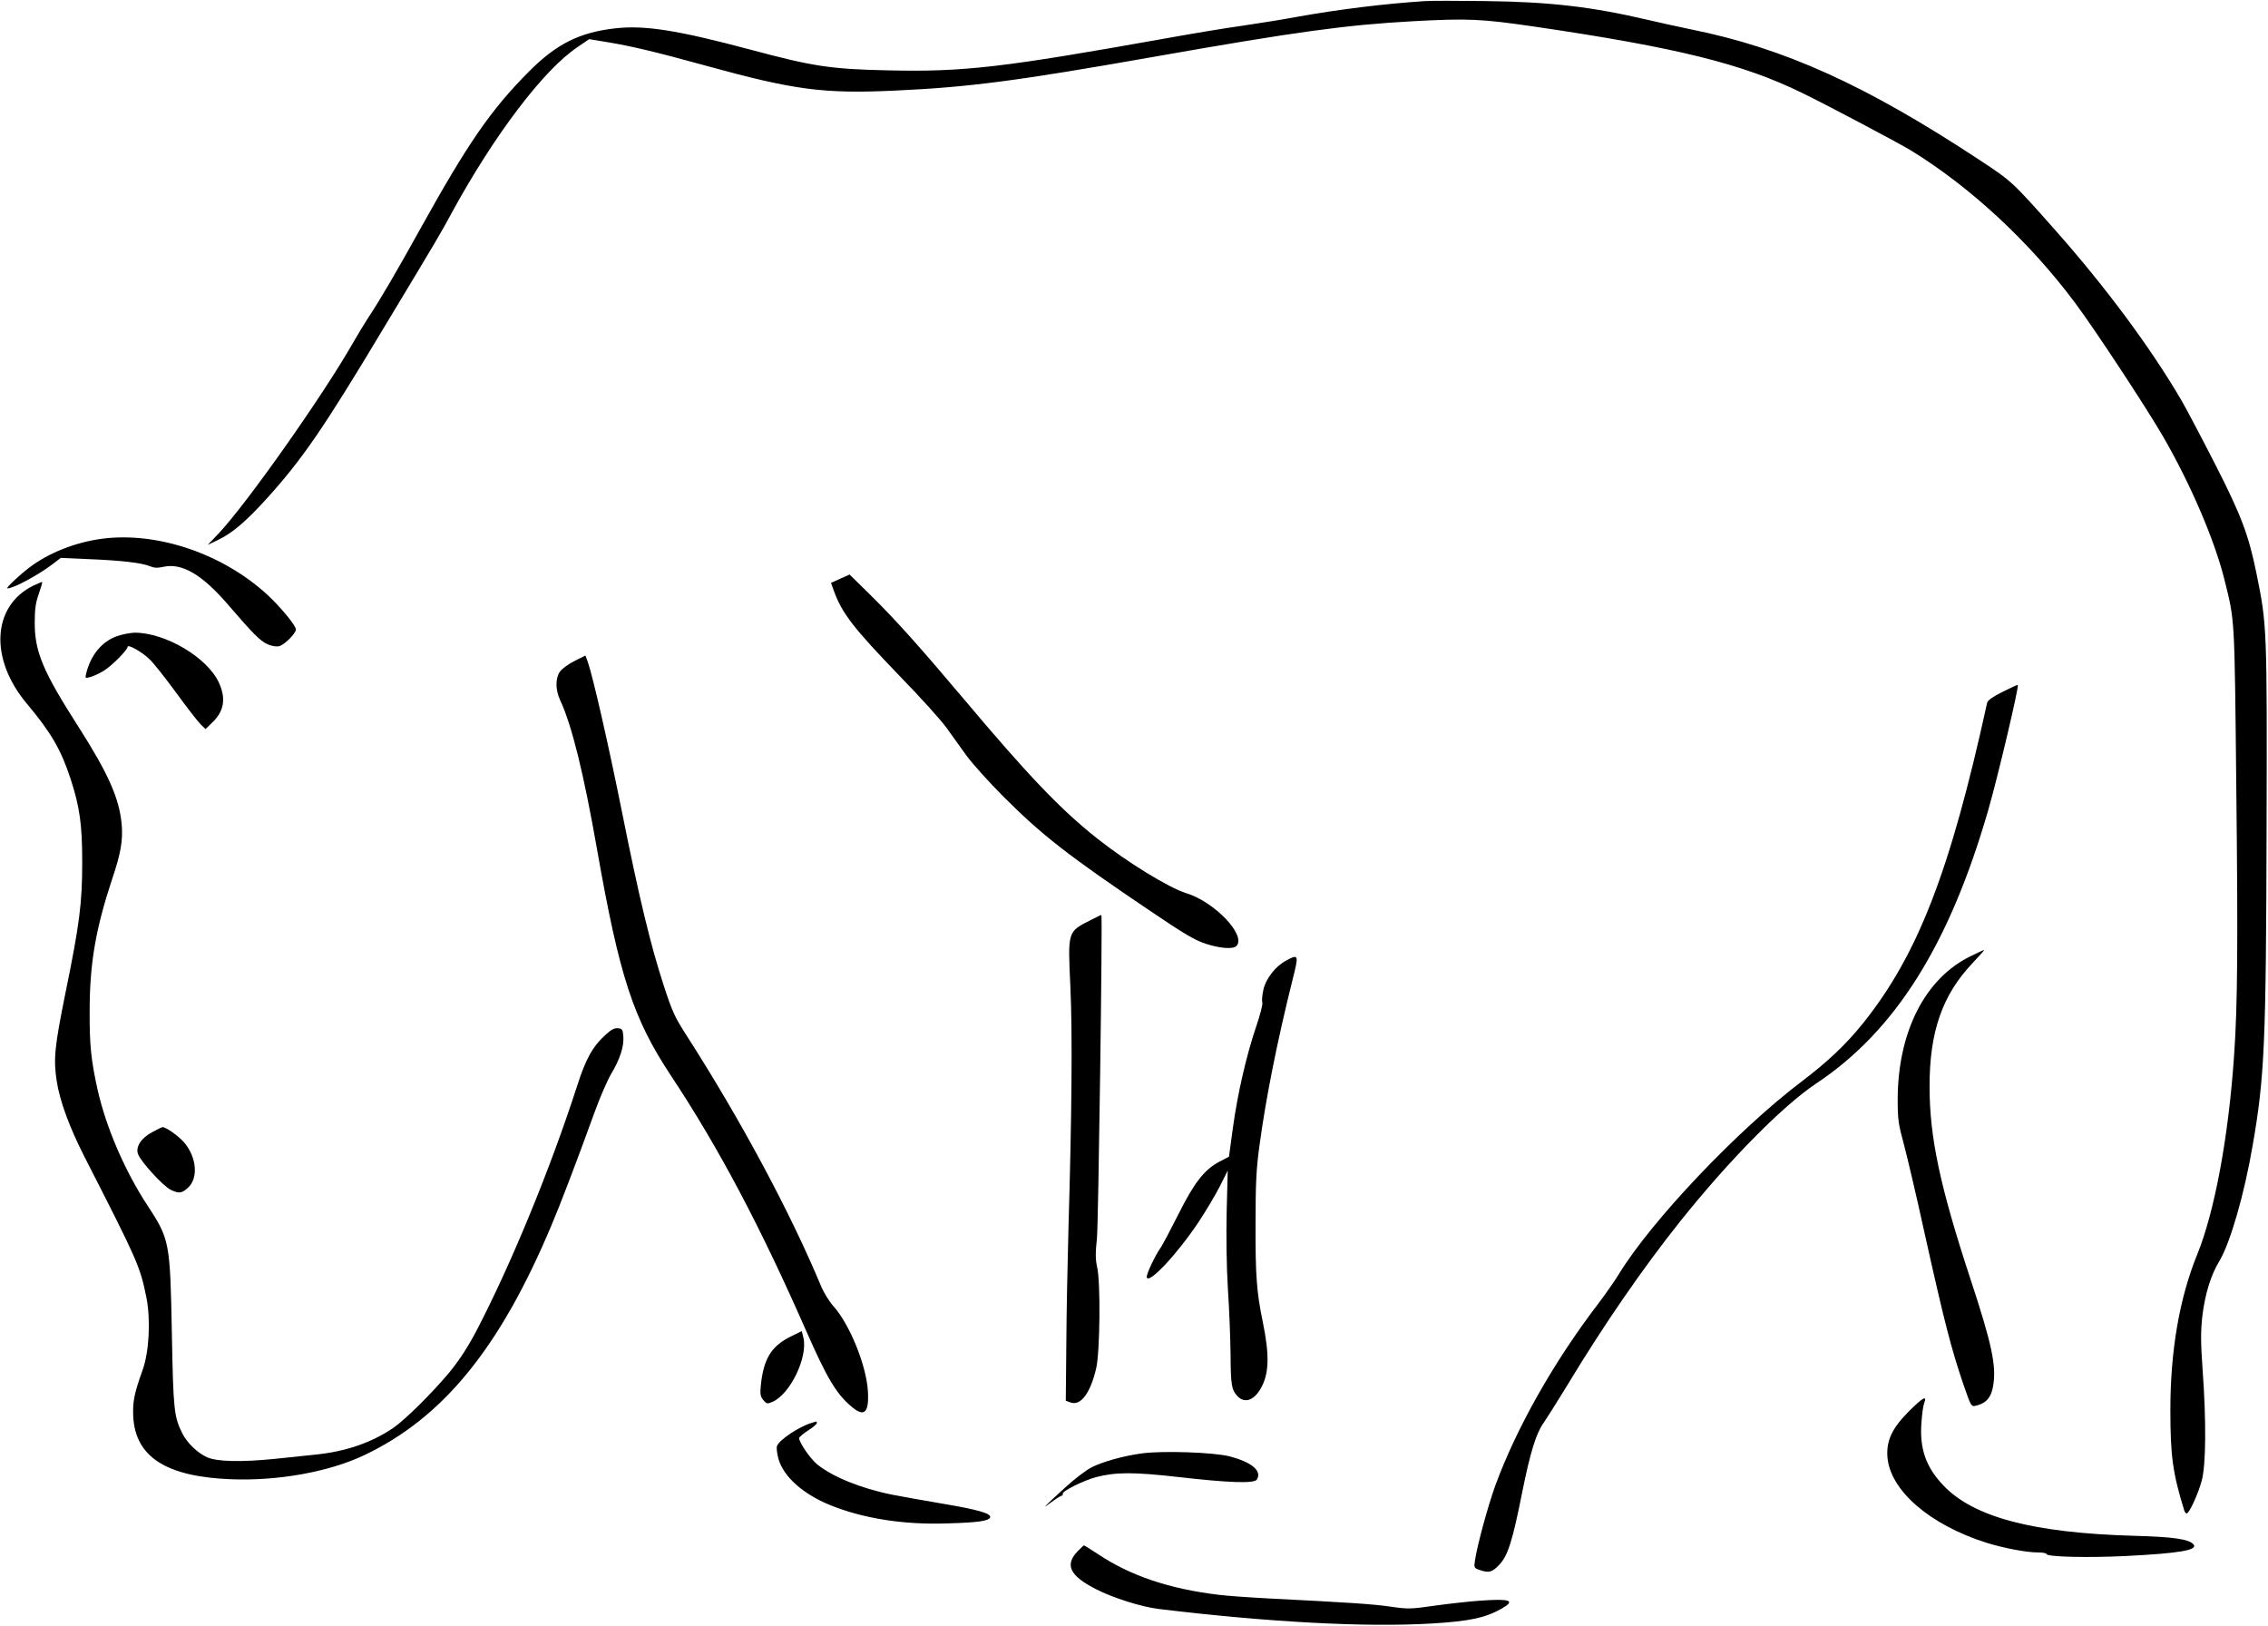
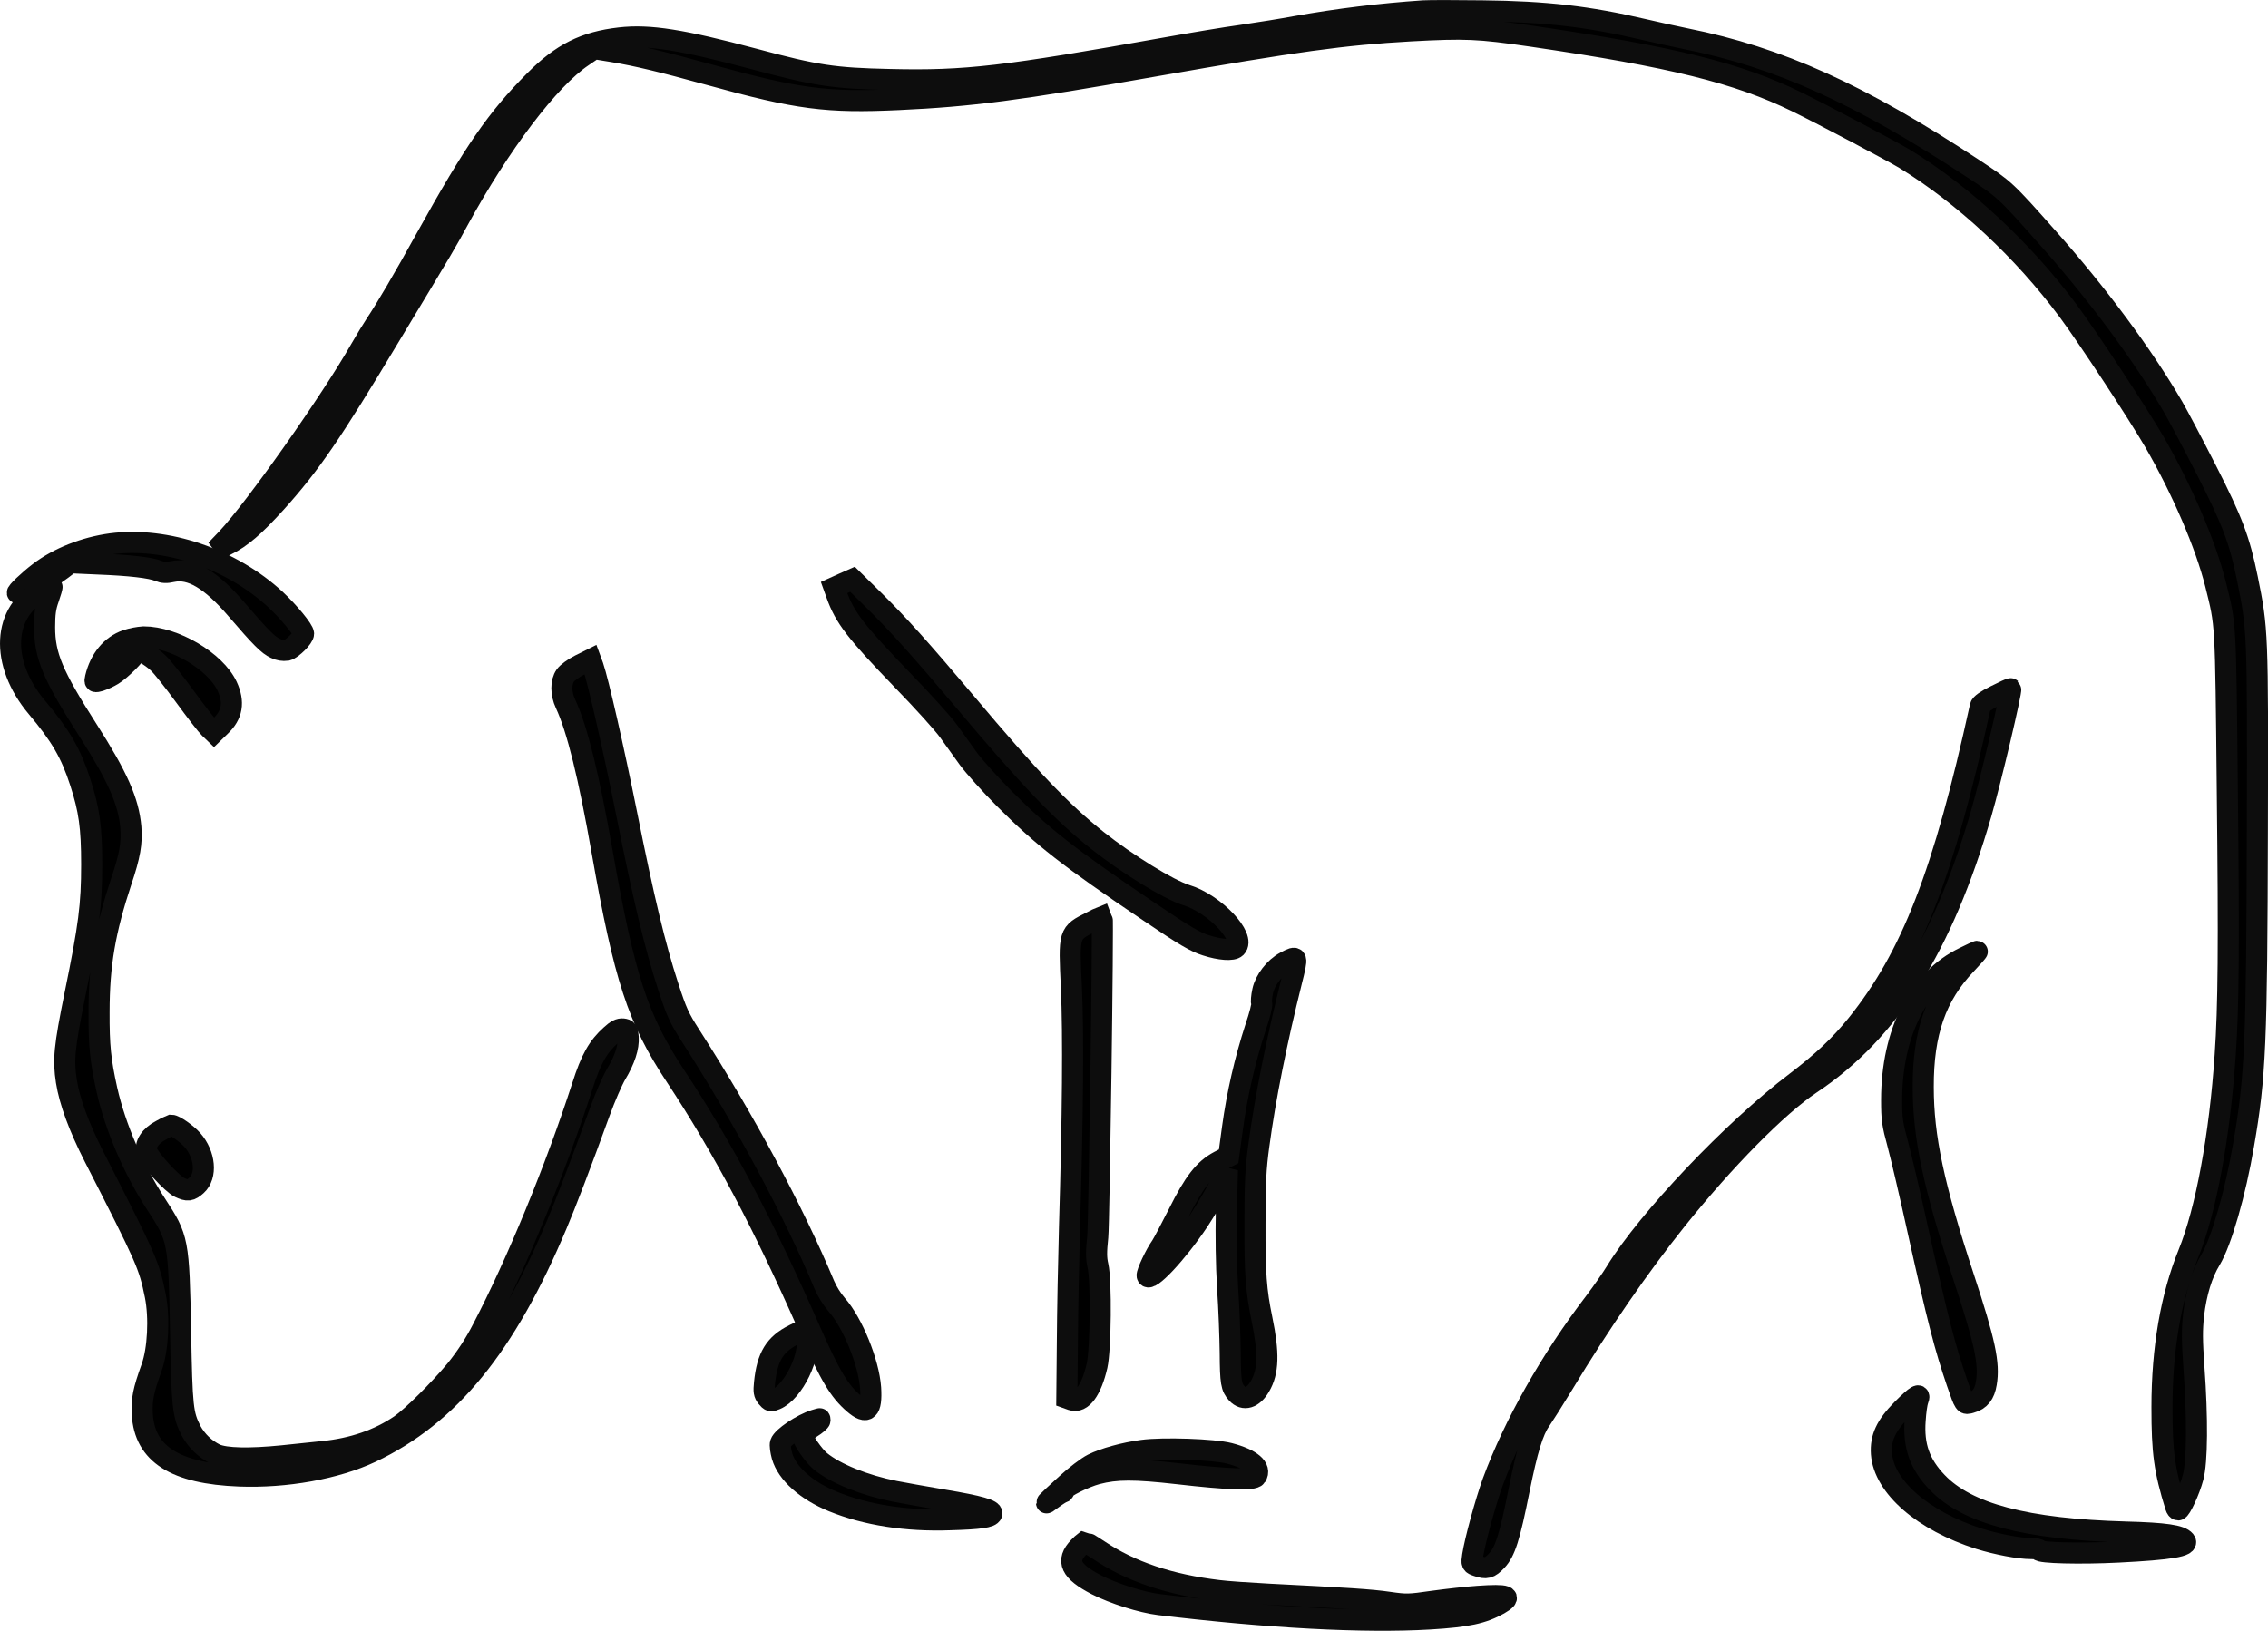
- <svg xmlns="http://www.w3.org/2000/svg" version="1" width="1706.667" height="1222.667" viewBox="0 0 1280 917">
-   <path d="M804.5.6c-23.3 1.5-49 4.7-72.5 8.9-7.4 1.4-21.2 3.6-30.7 5-9.5 1.3-28.6 4.5-42.5 7C565.9 38.1 544 40.7 501 39.7c-32.2-.7-42.1-2.2-77.5-11.7-41.3-11-59.6-13.9-76.4-12-20.1 2.3-33.1 8.8-48.6 24.4C277 62 264.1 80.7 237 129.5c-13.1 23.7-23.1 40.7-29 49.5-2 3-5.8 9.3-8.5 14-17 29.9-60.1 91-76 107.9l-6.3 6.6 6.2-3c8-3.9 15.6-10.4 27.9-24 19.5-21.7 31.6-39.3 64.4-94 32.6-54.1 32.7-54.3 39.3-66.5 23.9-43.8 51.8-80.6 70.9-93.4l6.6-4.5 11 1.8c13.6 2.3 26.6 5.4 55 13.2 50 13.8 66.4 15.9 107.1 14 41.2-1.9 68.2-5.4 145.9-19.1C731.6 17.9 759.4 14.1 797 12c31.5-1.7 38.6-1.4 68.9 3 80.5 11.8 117.5 21 150.9 37.3 15.2 7.4 54.4 28.2 61.7 32.6 33.7 20.7 67.2 51.8 93 86.5 11.2 15.1 39.5 58.1 49.1 74.6 15.7 27.1 29.2 58.6 34.8 81 5.9 23.8 5.7 19.6 6.7 117 1 90.2.7 123.5-1.2 151-3.1 46.2-11 88.7-20.9 113-10 24.6-15.1 54.3-15.1 87.5 0 25.9 1.3 35.7 7.8 56.7.3 1 .9 1.8 1.4 1.8 1.4 0 6.5-11 8.5-18.5 2.4-8.8 2.6-33.7.5-62.5-1.1-15.7-1.1-21.5-.2-30 1.5-12.7 4.8-23.5 9.7-31.5 6.1-10.2 14.1-37.8 18.8-65.5 6.7-38.6 7.5-57.7 7.8-179.5.3-112.4.2-113.9-5.7-142.9-4.4-21.6-8.5-32.6-23.2-61.4-7.5-14.7-16.1-31-19.1-36.2-17.2-29.5-43-64.3-71.6-96.5-24-27.1-24.2-27.2-42.2-39.1-64.5-42.5-110.5-63.3-163.4-73.9-6.3-1.3-17.3-3.7-24.5-5.4C898.3 3.8 874.3 1 838 .6c-15.1-.2-30.2-.2-33.5 0zM57.5 304c-14.9 2-30.2 8-41 16.3C10.7 324.7 3 332 4.2 332c3.5 0 17.2-7.4 25.4-13.6l4.7-3.6 15.6.7c18.2.7 30.3 2.1 34.7 4 2.4 1 4.3 1.1 7.8.3 10.4-2.2 21.8 4.5 36.3 21.4 14.2 16.5 18.1 20.4 22.2 22.3 2.6 1.1 4.9 1.5 6.7 1.1 3-.8 9.4-7.2 9.4-9.4s-8.4-12.4-15.9-19.4c-25.2-23.3-62.2-35.9-93.6-31.8z" />
-   <path d="M474.3 326.5l-5.3 2.4 1.4 3.9c4.7 13.2 10.9 21.2 37.3 48.6 11.7 12 23.6 25.2 26.5 29.3 2.9 4.1 8 11.1 11.2 15.6 3.3 4.5 12.7 15 21 23.3 21.5 21.5 36.3 33.1 82 63.9 20.2 13.7 26.2 17.2 32.3 19.1 8 2.6 15.2 3.1 17.1 1.2 5.8-5.8-12.2-24.9-28.3-29.8-10-3.1-33.7-17.7-50.7-31.2-20.4-16.2-38.7-35.4-74.8-78.3-25.4-30.1-38.2-44.4-52.7-58.7l-11.8-11.6-5.2 2.3zm-455.8 4.1c-23 11.6-24.5 41.2-3.4 66.4 13.7 16.3 19.4 26.1 24.8 42.7 5.1 15.7 6.5 25.6 6.5 46.8 0 23.2-1.5 35-9.5 74-6.1 30.2-6.8 37.1-4.9 49.5 1.8 11.5 7.2 26.1 15.8 43 30 58.7 31.2 61.4 34.8 79 2.5 12.5 1.6 30.8-2.1 41-4.8 13.4-5.7 18-5.3 26.5 1.3 22.7 18.7 33.8 55.3 35.2 26.5 1 54.9-4.1 74.9-13.5 44.5-21.1 76.6-60.3 105.7-129.5 5-11.7 14.1-35.5 24.5-64.2 3-8.3 7.2-17.9 9.3-21.5 5-8.3 7.3-15.5 6.9-21.1-.3-3.9-.6-4.4-3-4.7-1.9-.2-3.8.7-6.8 3.5-7.4 6.6-11.4 13.7-16.3 29.1-15.2 47-37.2 100.5-56.8 138.1-4.9 9.3-9.5 16.4-15.3 23.5-9.4 11.3-24.8 26.6-31.6 31.3-12.2 8.3-26.9 13.4-44 15.1-5.8.6-16.1 1.7-23 2.4-18.9 1.9-32.4 1.6-38.1-.9-5.5-2.5-11.1-7.9-13.9-13.3-4.8-9.5-5.2-13.2-6-56.5-1-51.9-1.2-53.1-13.9-72.5-12.7-19.4-23.2-43.8-28-65-3.7-16.7-4.6-25.3-4.5-44.5 0-26.9 3.4-46.4 12.7-74.5 4.9-14.5 6.1-21.7 5.4-30.6-1.3-14.8-7.5-28.8-24.5-55.4-19.9-31.1-24.6-42.2-24.6-58.5 0-7.8.5-11.4 2.3-16.4 1.2-3.5 2.1-6.5 1.9-6.7-.2-.1-2.6.9-5.3 2.2z" />
-   <path d="M66.2 358.9c-8.7 3-15.1 10.8-17.6 21.3-.6 2.6-.5 2.6 2.5 1.8 1.7-.5 5-2 7.3-3.4C62.8 376 72 366.8 72 365c0-1.7 8.1 2.8 12.3 6.9 2.2 2 9 10.6 15.2 19.1 6.2 8.5 12.5 16.6 13.9 17.9l2.6 2.5 3.6-3.5c6.9-6.5 8.1-13.7 3.9-22.8C116.9 370.9 93.3 357 76 357c-2.5.1-6.9.9-9.8 1.9zm258 14.1c-3.4 1.7-7.1 4.4-8.2 6-2.6 3.7-2.6 10.2.1 16 6.7 14.4 13.3 41.3 20.9 84.5 12.6 71.5 20.3 95.2 41.7 127.5 27 40.8 50.2 84.6 76.3 144 11.7 26.6 16.9 35.3 25.3 42.5 7.5 6.5 10.3 3.9 9.5-8.9-1-14.5-10.3-37.3-19.3-47.4-2.4-2.6-5.5-7.7-7-11.2-17.5-42-45.4-94-76.2-142-6.5-10.1-8-13.4-12.8-28.2-7.4-22.7-13.8-49.3-23.5-97.8-7.6-37.8-16.2-75.5-19.2-84.3l-1.4-3.8-6.2 3.1zm806 17.4c-5.5 2.7-8.4 4.8-8.7 6.1-20.9 95.4-39.2 142.5-70.3 181.2-9.7 12-19.6 21.3-34.7 32.8-35.8 27.1-84.2 78.1-102.5 107.9-2.3 3.8-7.8 11.7-12.2 17.5C876.7 768.8 856 805.5 844 838c-4.2 11.6-10.2 33.6-11.5 42.1-.7 4.6-.6 4.7 2.6 5.8 5.2 1.8 7 1.3 11-2.9 4.9-5.1 7.5-13.4 12.9-40.5 4.6-22.9 7.9-33.6 12.1-39.5 1.6-2.3 7.5-11.6 13.1-20.8 21.2-35.1 43.2-66.9 64.2-93.2 27.5-34.4 57.7-65 76.6-77.6 44.4-29.5 75-77.9 97-153.9 5.5-19 17.6-70.3 16.8-71-.2-.2-4 1.6-8.6 3.9zM615.5 519.2c-13 6.6-12.9 6-11.4 37.6 1.2 26.4.8 72.5-1.1 136.7-.5 18.2-1.1 47.4-1.2 65l-.3 31.9 2.8 1c5.7 2 11.2-5.5 14.4-19.5 2.1-9.3 2.5-48.2.5-56.9-1-4.3-1-8-.1-16.5.8-8.2 3.2-180.9 2.5-182.2-.1-.1-2.8 1.2-6.1 2.9zm497 20.2c-26 12.4-41.5 42.9-41.5 81.3 0 10.8.4 13.7 3.5 25 1.9 7.1 7.1 29.2 11.5 49.3 11.3 50.9 15.3 66.3 22.2 86.5 4.5 12.9 4.2 12.5 8 11.4 5.1-1.4 7.7-4.8 8.7-11 1.9-11.2-.8-23.7-12.9-60.4-17.1-52-23-79.8-23-108.2-.1-31 7.2-52 24.4-70 3.8-4 6.7-7.3 6.4-7.3-.2 0-3.5 1.5-7.3 3.4zM725.9 542c-6.1 3.2-11.6 10.4-12.9 16.6-.7 3.1-.9 6.2-.6 7.1.4.8-1.2 7-3.5 13.7-5.5 16.3-10.4 37.5-13.1 57.1l-2.2 16.2-5.4 2.8c-8.5 4.5-14.3 11.9-23.2 29.8-4.4 8.7-8.8 17-9.8 18.5-3.3 4.6-8.3 15.3-8 16.9.9 4.3 17-12.8 29.3-31.2 4-6.1 9.4-15.1 11.9-20l4.5-9-.6 23c-.3 14.4-.1 30.8.7 44 .8 11.5 1.4 28.2 1.5 37 .1 17.1.6 19.7 3.8 23.2 3.9 4.3 9.2 2.7 13.1-4 4.9-8.3 5.2-18.8 1.2-38.2-3.4-16.4-4.1-26.2-4-54.5 0-23.4.4-31.4 2.2-44.5 3.6-26.8 10.1-59.3 18.6-93.3 3.7-14.7 3.6-15-3.5-11.2zM86 638.8c-6.3 3.2-9.6 8.4-8.1 12.4 1.6 4.4 14.3 18.2 18.5 20.2 4.7 2.2 6.1 2 9.7-1.2 6-5.4 4.9-17.5-2.4-25.8-3.2-3.6-10-8.4-12-8.4-.3 0-2.8 1.2-5.7 2.8zm360.2 115.4c-10.9 5.4-15.3 12.6-16.8 27.5-.5 4.9-.3 6.2 1.3 8.2 1.9 2.3 2.3 2.4 5.1 1.2 10.1-4.2 20.3-25.3 17.6-36.4l-.9-3.6-6.3 3.1zm630.8 42.5c-9.2 9.3-12.4 16.2-11.8 25.3 1.4 18.9 23.7 38.3 55.8 48.5 10 3.1 22.6 5.5 29.3 5.5 2.6 0 4.7.4 4.7.9 0 1.6 23.4 2.2 45 1.1 29.7-1.5 40.6-3.3 38-6.5-2.5-3-11.3-4.3-33.7-4.9-56.9-1.6-90.4-10.5-107.4-28.3-9.9-10.3-13.6-20.8-12.5-35.4.3-4.8 1-9.8 1.6-11.3 1.7-4.5-.8-3.1-9 5.1zm-619 6.2c-7.4 2.3-18.4 9.7-19.5 13.1-.4 1.1.1 4.5.9 7.4 2.9 9.9 13.8 19.6 28.9 25.8 18.9 7.7 41.9 11.3 66.7 10.4 17.4-.5 23.1-1.4 23.8-3.4.7-2.2-7-4.4-27.3-7.8-11-1.9-23.6-4.1-28-5-17.5-3.5-33.7-10.1-42.3-17.1-3.9-3.2-10.2-12.4-10.2-14.8 0-.6 2.3-2.5 5-4.3 2.8-1.7 5-3.7 5-4.2 0-.6-.1-1-.2-.9-.2 0-1.4.4-2.8.8zm186.5 17.2c-10.4 1.4-21.9 4.6-28.3 7.8-3.2 1.6-10 6.8-15.2 11.6-12.4 11.3-13.5 12.6-7.6 8.1 2.7-2 5.3-3.6 5.7-3.6.5 0 .8-.5.7-1.1-.4-1.5 11.7-7.5 18.8-9.4 11.1-2.9 21.3-2.9 46.1-.1 28.7 3.3 43.1 3.8 44.6 1.5 3.1-4.8-2.7-9.8-15.3-13.1-8.8-2.3-37.8-3.3-49.5-1.7zm-36.2 55.1c-7.5 7.8-4.7 13.8 10 21.4 9.9 5.1 25.9 10.1 35.7 11.3 62.1 7.5 116.7 10.4 154 8.2 21.6-1.3 30.2-3.2 39.5-8.4 8-4.6 5-5.7-12-4.5-6 .4-17.6 1.7-25.6 2.8-13.8 2-15.2 2-25 .6-10.1-1.5-24.6-2.4-68.1-4.6-11.4-.6-24.5-1.5-29-2.1-27.7-3.3-50-10.8-68-22.9-4.2-2.7-7.8-5-8-5-.2 0-1.8 1.5-3.5 3.2z" />
+ <svg xmlns="http://www.w3.org/2000/svg" width="1291.048" height="928.454" viewBox="0 0 1291.048 928.454">
+   <g data-name="47639" stroke="#0d0d0d" stroke-width="12">
+     <path data-name="Path 1" d="M810.296 6.18a670.209 670.209 0 0 0-72.5 8.9c-7.4 1.4-21.2 3.6-30.7 5-9.5 1.3-28.6 4.5-42.5 7-92.9 16.6-114.8 19.2-157.8 18.2-32.2-.7-42.1-2.2-77.5-11.7-41.3-11-59.6-13.9-76.4-12-20.1 2.3-33.1 8.8-48.6 24.4-21.5 21.6-34.4 40.3-61.5 89.1-13.1 23.7-23.1 40.7-29 49.5-2 3-5.8 9.3-8.5 14-17 29.9-60.1 91-76 107.9l-6.3 6.6 6.2-3c8-3.9 15.6-10.4 27.9-24 19.5-21.7 31.6-39.3 64.4-94 32.6-54.1 32.7-54.3 39.3-66.5 23.9-43.8 51.8-80.6 70.9-93.4l6.6-4.5 11 1.8c13.6 2.3 26.6 5.4 55 13.2 50 13.8 66.4 15.9 107.1 14 41.2-1.9 68.2-5.4 145.9-19.1 80.1-14.1 107.9-17.9 145.5-20 31.5-1.7 38.6-1.4 68.9 3 80.5 11.8 117.5 21 150.9 37.3 15.2 7.4 54.4 28.2 61.7 32.6 33.7 20.7 67.2 51.8 93 86.5 11.2 15.1 39.5 58.1 49.1 74.6 15.7 27.1 29.2 58.6 34.8 81 5.9 23.8 5.7 19.6 6.7 117 1 90.2.7 123.5-1.2 151-3.1 46.2-11 88.7-20.9 113-10 24.6-15.1 54.3-15.1 87.5 0 25.9 1.3 35.7 7.8 56.7.3 1 .9 1.8 1.4 1.8 1.4 0 6.5-11 8.5-18.5 2.4-8.8 2.6-33.7.5-62.5-1.1-15.7-1.1-21.5-.2-30 1.5-12.7 4.8-23.5 9.7-31.5 6.1-10.2 14.1-37.8 18.8-65.5 6.7-38.6 7.5-57.7 7.8-179.5.3-112.4.2-113.9-5.7-142.9-4.4-21.6-8.5-32.6-23.2-61.4-7.5-14.7-16.1-31-19.1-36.2-17.2-29.5-43-64.3-71.6-96.5-24-27.1-24.2-27.2-42.2-39.1-64.5-42.5-110.5-63.3-163.4-73.9-6.3-1.3-17.3-3.7-24.5-5.4-31.2-7.3-55.2-10.1-91.5-10.5-15.1-.2-30.2-.2-33.5 0z" />
+     <path data-name="Path 2" d="M63.296 309.58c-14.9 2-30.2 8-41 16.3-5.8 4.4-13.5 11.7-12.3 11.7 3.5 0 17.2-7.4 25.4-13.6l4.7-3.6 15.6.7c18.2.7 30.3 2.1 34.7 4 2.4 1 4.3 1.1 7.8.3 10.4-2.2 21.8 4.5 36.3 21.4 14.2 16.5 18.1 20.4 22.2 22.3a11.49 11.49 0 0 0 6.7 1.1c3-.8 9.4-7.2 9.4-9.4s-8.4-12.4-15.9-19.4c-25.2-23.3-62.2-35.9-93.6-31.8z" />
+     <path data-name="Path 3" d="M480.096 332.08l-5.3 2.4 1.4 3.9c4.7 13.2 10.9 21.2 37.3 48.6 11.7 12 23.6 25.2 26.5 29.3s8 11.1 11.2 15.6c3.3 4.5 12.7 15 21 23.3 21.5 21.5 36.3 33.1 82 63.9 20.2 13.7 26.2 17.2 32.3 19.1 8 2.6 15.2 3.1 17.1 1.2 5.8-5.8-12.2-24.9-28.3-29.8-10-3.1-33.7-17.7-50.7-31.2-20.4-16.2-38.7-35.4-74.8-78.3-25.4-30.1-38.2-44.4-52.7-58.7l-11.8-11.6z" />
+     <path data-name="Path 4" d="M24.296 336.18c-23 11.6-24.5 41.2-3.4 66.4 13.7 16.3 19.4 26.1 24.8 42.7 5.1 15.7 6.5 25.6 6.5 46.8 0 23.2-1.5 35-9.5 74-6.1 30.2-6.8 37.1-4.9 49.5 1.8 11.5 7.2 26.1 15.8 43 30 58.7 31.2 61.4 34.8 79 2.5 12.5 1.6 30.8-2.1 41-4.8 13.4-5.7 18-5.3 26.5 1.3 22.7 18.7 33.8 55.3 35.2 26.5 1 54.9-4.1 74.9-13.5 44.5-21.1 76.6-60.3 105.7-129.5 5-11.7 14.1-35.5 24.5-64.2 3-8.3 7.2-17.9 9.3-21.5 5-8.3 7.3-15.5 6.9-21.1-.3-3.9-.6-4.4-3-4.7-1.9-.2-3.8.7-6.8 3.5-7.4 6.6-11.4 13.7-16.3 29.1-15.2 47-37.2 100.5-56.8 138.1a134.294 134.294 0 0 1-15.3 23.5c-9.4 11.3-24.8 26.6-31.6 31.3-12.2 8.3-26.9 13.4-44 15.1-5.8.6-16.1 1.7-23 2.4-18.9 1.9-32.4 1.6-38.1-.9a31.881 31.881 0 0 1-13.9-13.3c-4.8-9.5-5.2-13.2-6-56.5-1-51.9-1.2-53.1-13.9-72.5s-23.2-43.8-28-65c-3.7-16.7-4.6-25.3-4.5-44.5 0-26.9 3.4-46.4 12.7-74.5 4.9-14.5 6.1-21.7 5.4-30.6-1.3-14.8-7.5-28.8-24.5-55.4-19.9-31.1-24.6-42.2-24.6-58.5 0-7.8.5-11.4 2.3-16.4 1.2-3.5 2.1-6.5 1.9-6.7a28.355 28.355 0 0 0-5.3 2.2z" />
+     <path data-name="Path 5" d="M71.996 364.48c-8.7 3-15.1 10.8-17.6 21.3-.6 2.6-.5 2.6 2.5 1.8a38.249 38.249 0 0 0 7.3-3.4c4.4-2.6 13.6-11.8 13.6-13.6 0-1.7 8.1 2.8 12.3 6.9 2.2 2 9 10.6 15.2 19.1s12.5 16.6 13.9 17.9l2.6 2.5 3.6-3.5c6.9-6.5 8.1-13.7 3.9-22.8-6.6-14.2-30.2-28.1-47.5-28.1a41.216 41.216 0 0 0-9.8 1.9z" />
+     <path data-name="Path 6" d="M329.996 378.58c-3.4 1.7-7.1 4.4-8.2 6-2.6 3.7-2.6 10.2.1 16 6.7 14.4 13.3 41.3 20.9 84.5 12.6 71.5 20.3 95.2 41.7 127.5 27 40.8 50.2 84.6 76.3 144 11.7 26.6 16.9 35.3 25.3 42.5 7.5 6.5 10.3 3.9 9.5-8.9-1-14.5-10.3-37.3-19.3-47.4a47.106 47.106 0 0 1-7-11.2c-17.5-42-45.4-94-76.2-142-6.5-10.1-8-13.4-12.8-28.2-7.4-22.7-13.8-49.3-23.5-97.8-7.6-37.8-16.2-75.5-19.2-84.3l-1.4-3.8z" />
+     <path data-name="Path 7" d="M1135.996 395.98c-5.5 2.7-8.4 4.8-8.7 6.1-20.9 95.4-39.2 142.5-70.3 181.2-9.7 12-19.6 21.3-34.7 32.8-35.8 27.1-84.2 78.1-102.5 107.9-2.3 3.8-7.8 11.7-12.2 17.5-25.1 32.9-45.8 69.6-57.8 102.1-4.2 11.6-10.2 33.6-11.5 42.1-.7 4.6-.6 4.7 2.6 5.8 5.2 1.8 7 1.3 11-2.9 4.9-5.1 7.5-13.4 12.9-40.5 4.6-22.9 7.9-33.6 12.1-39.5 1.6-2.3 7.5-11.6 13.1-20.8 21.2-35.1 43.2-66.9 64.2-93.2 27.5-34.4 57.7-65 76.6-77.6 44.4-29.5 75-77.9 97-153.9 5.5-19 17.6-70.3 16.8-71-.2-.2-4 1.6-8.6 3.9z" />
+     <path data-name="Path 8" d="M621.296 524.78c-13 6.6-12.9 6-11.4 37.6 1.2 26.4.8 72.5-1.1 136.7-.5 18.2-1.1 47.4-1.2 65l-.3 31.9 2.8 1c5.7 2 11.2-5.5 14.4-19.5 2.1-9.3 2.5-48.2.5-56.9-1-4.3-1-8-.1-16.5.8-8.2 3.2-180.9 2.5-182.2a50.485 50.485 0 0 0-6.1 2.9z" />
+     <path data-name="Path 9" d="M1118.296 544.98c-26 12.4-41.5 42.9-41.5 81.3 0 10.8.4 13.7 3.5 25 1.9 7.1 7.1 29.2 11.5 49.3 11.3 50.9 15.3 66.3 22.2 86.5 4.5 12.9 4.2 12.5 8 11.4 5.1-1.4 7.7-4.8 8.7-11 1.9-11.2-.8-23.7-12.9-60.4-17.1-52-23-79.8-23-108.2-.1-31 7.2-52 24.4-70 3.8-4 6.7-7.3 6.4-7.3-.2 0-3.5 1.5-7.3 3.4z" />
+     <path data-name="Path 10" d="M731.696 547.58c-6.1 3.2-11.6 10.4-12.9 16.6-.7 3.1-.9 6.2-.6 7.1.4.8-1.2 7-3.5 13.7a330.258 330.258 0 0 0-13.1 57.1l-2.2 16.2-5.4 2.8c-8.5 4.5-14.3 11.9-23.2 29.8-4.4 8.7-8.8 17-9.8 18.5-3.3 4.6-8.3 15.3-8 16.9.9 4.3 17-12.8 29.3-31.2 4-6.1 9.4-15.1 11.9-20l4.5-9-.6 23c-.3 14.4-.1 30.8.7 44 .8 11.5 1.4 28.2 1.5 37 .1 17.1.6 19.7 3.8 23.2 3.9 4.3 9.2 2.7 13.1-4 4.9-8.3 5.2-18.8 1.2-38.2-3.4-16.4-4.1-26.2-4-54.5 0-23.4.4-31.4 2.2-44.5 3.6-26.8 10.1-59.3 18.6-93.3 3.7-14.7 3.6-15-3.5-11.2z" />
+     <path data-name="Path 11" d="M91.796 643.38c-6.3 3.2-9.6 8.4-8.1 12.4 1.6 4.4 14.3 18.2 18.5 20.2 4.7 2.2 6.1 2 9.7-1.2 6-5.4 4.9-17.5-2.4-25.8-3.2-3.6-10-8.4-12-8.4a40.49 40.49 0 0 0-5.7 2.8z" />
+     <path data-name="Path 12" d="M451.996 759.78c-10.9 5.4-15.3 12.6-16.8 27.5-.5 4.9-.3 6.2 1.3 8.2 1.9 2.3 2.3 2.4 5.1 1.2 10.1-4.2 20.3-25.3 17.6-36.4l-.9-3.6z" />
+     <path data-name="Path 13" d="M1082.796 802.28c-9.2 9.3-12.4 16.2-11.8 25.3 1.4 18.9 23.7 38.3 55.8 48.5 10 3.1 22.6 5.5 29.3 5.5 2.6 0 4.7.4 4.7.9 0 1.6 23.4 2.2 45 1.1 29.7-1.5 40.6-3.3 38-6.5-2.5-3-11.3-4.3-33.7-4.9-56.9-1.6-90.4-10.5-107.4-28.3-9.9-10.3-13.6-20.8-12.5-35.4.3-4.8 1-9.8 1.6-11.3 1.7-4.5-.8-3.1-9 5.1z" />
+     <path data-name="Path 14" d="M463.796 808.48c-7.4 2.3-18.4 9.7-19.5 13.1-.4 1.1.1 4.5.9 7.4 2.9 9.9 13.8 19.6 28.9 25.8 18.9 7.7 41.9 11.3 66.7 10.4 17.4-.5 23.1-1.4 23.8-3.4.7-2.2-7-4.4-27.3-7.8-11-1.9-23.6-4.1-28-5-17.5-3.5-33.7-10.1-42.3-17.1-3.9-3.2-10.2-12.4-10.2-14.8 0-.6 2.3-2.5 5-4.3 2.8-1.7 5-3.7 5-4.2 0-.6-.1-1-.2-.9-.2 0-1.4.4-2.8.8z" />
+     <path data-name="Path 15" d="M650.296 825.68c-10.4 1.4-21.9 4.6-28.3 7.8-3.2 1.6-10 6.8-15.2 11.6-12.4 11.3-13.5 12.6-7.6 8.1 2.7-2 5.3-3.6 5.7-3.6.5 0 .8-.5.7-1.1-.4-1.5 11.7-7.5 18.8-9.4 11.1-2.9 21.3-2.9 46.1-.1 28.7 3.3 43.1 3.8 44.6 1.5 3.1-4.8-2.7-9.8-15.3-13.1-8.8-2.3-37.8-3.3-49.5-1.7z" />
+     <path data-name="Path 16" d="M614.096 880.78c-7.5 7.8-4.7 13.8 10 21.4 9.9 5.1 25.9 10.1 35.7 11.3 62.1 7.5 116.7 10.4 154 8.2 21.6-1.3 30.2-3.2 39.5-8.4 8-4.6 5-5.7-12-4.5-6 .4-17.6 1.7-25.6 2.8-13.8 2-15.2 2-25 .6-10.1-1.5-24.6-2.4-68.1-4.6-11.4-.6-24.5-1.5-29-2.1-27.7-3.3-50-10.8-68-22.9-4.2-2.7-7.8-5-8-5a27.049 27.049 0 0 0-3.5 3.2z" />
+   </g>
</svg>
